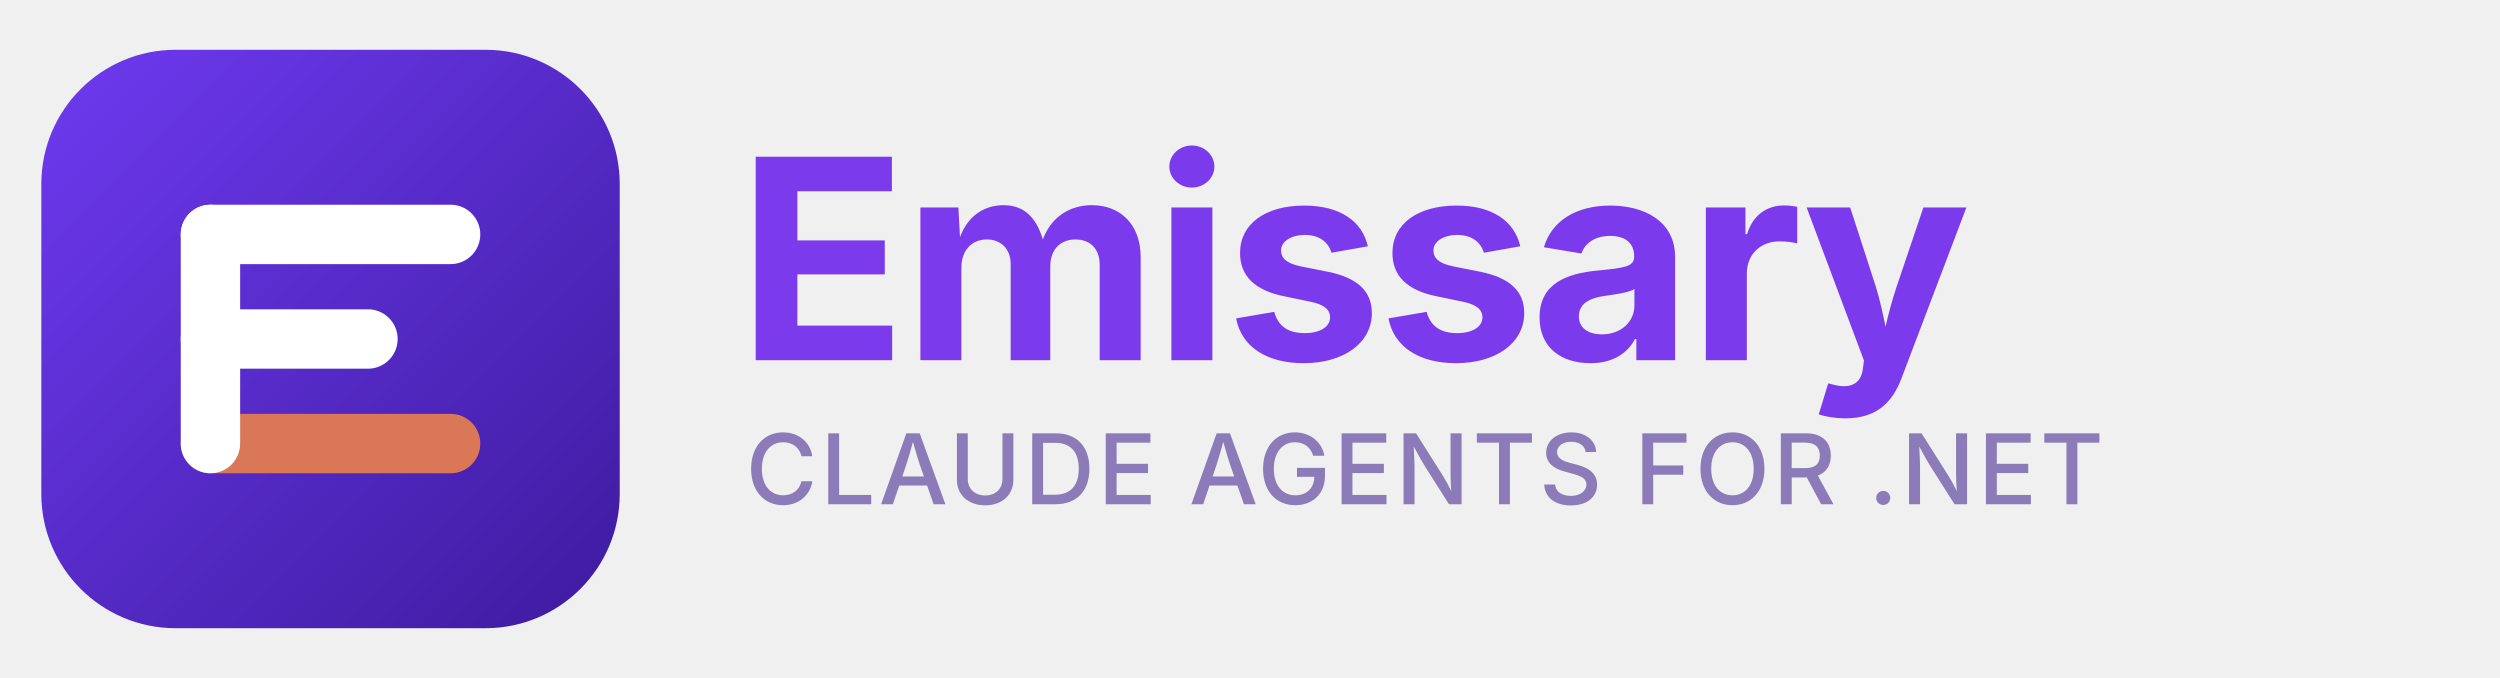
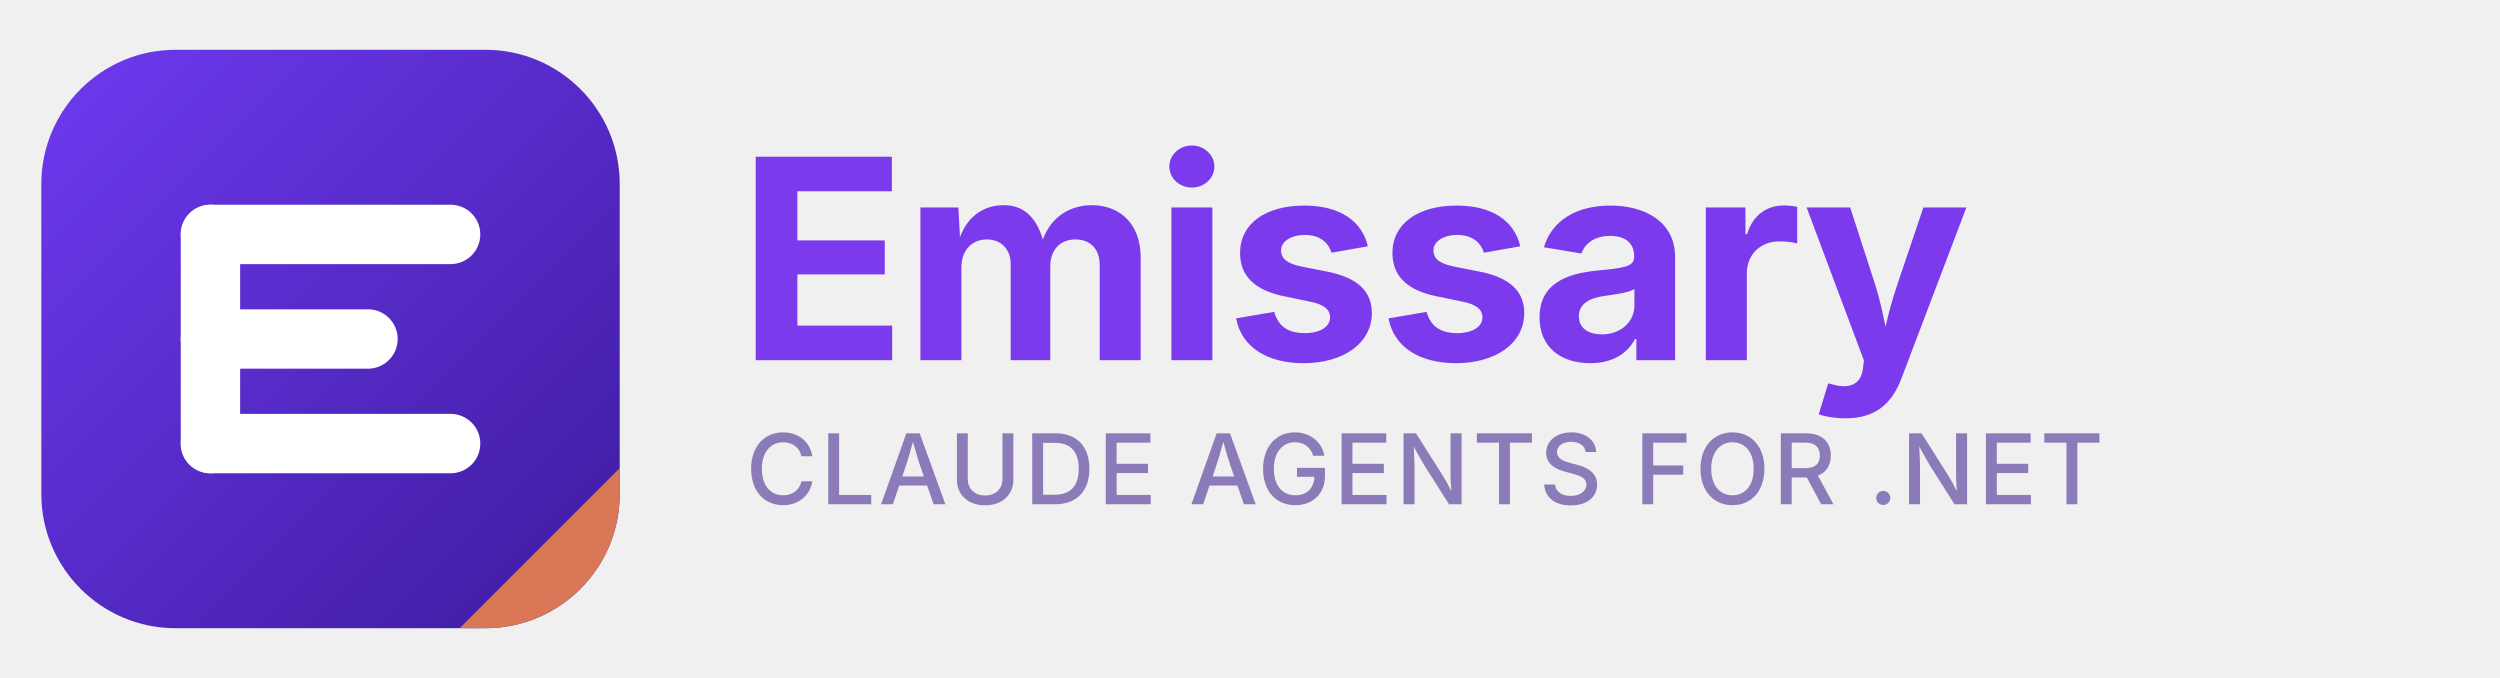
<svg xmlns="http://www.w3.org/2000/svg" viewBox="0 0 1180 320" width="1180" height="320" role="img" aria-label="Emissary">
  <defs>
    <linearGradient id="sealLockup" x1="0" y1="0" x2="1" y2="1">
      <stop offset="0" stop-color="#6E3AF0" />
      <stop offset="1" stop-color="#3D1B9E" />
    </linearGradient>
+     <clipPath id="sealClipLockup">
+       <rect x="32" y="32" width="448" height="448" rx="104" />
+     </clipPath>
  </defs>
  <g transform="translate(0 4) scale(0.6094)">
-     <rect x="32" y="32" width="448" height="448" rx="104" fill="url(#sealLockup)" />
-     <rect x="140" y="314" width="232" height="46" rx="23" fill="#D97757" />
+     <g clip-path="url(#sealClipLockup)">
+       <rect x="32" y="32" width="448" height="448" fill="url(#sealLockup)" />
+       <path d="M480 356 L480 480 L356 480 Z" fill="#D97757" />
+     </g>
    <g fill="#FFFFFF">
      <rect x="140" y="152" width="232" height="46" rx="23" />
      <rect x="140" y="233" width="168" height="46" rx="23" />
+       <rect x="140" y="314" width="232" height="46" rx="23" />
      <rect x="140" y="152" width="46" height="208" rx="23" />
    </g>
  </g>
  <text x="348" y="170" font-family="Segoe UI, Inter, Helvetica Neue, Arial, sans-serif" font-size="132" font-weight="700" letter-spacing="-2" fill="#7C3AED">Emissary</text>
  <text x="352" y="238" font-family="Segoe UI, Inter, Helvetica Neue, Arial, sans-serif" font-size="46" font-weight="500" letter-spacing="1.5" fill="#8B7BB8">CLAUDE AGENTS FOR .NET</text>
</svg>
